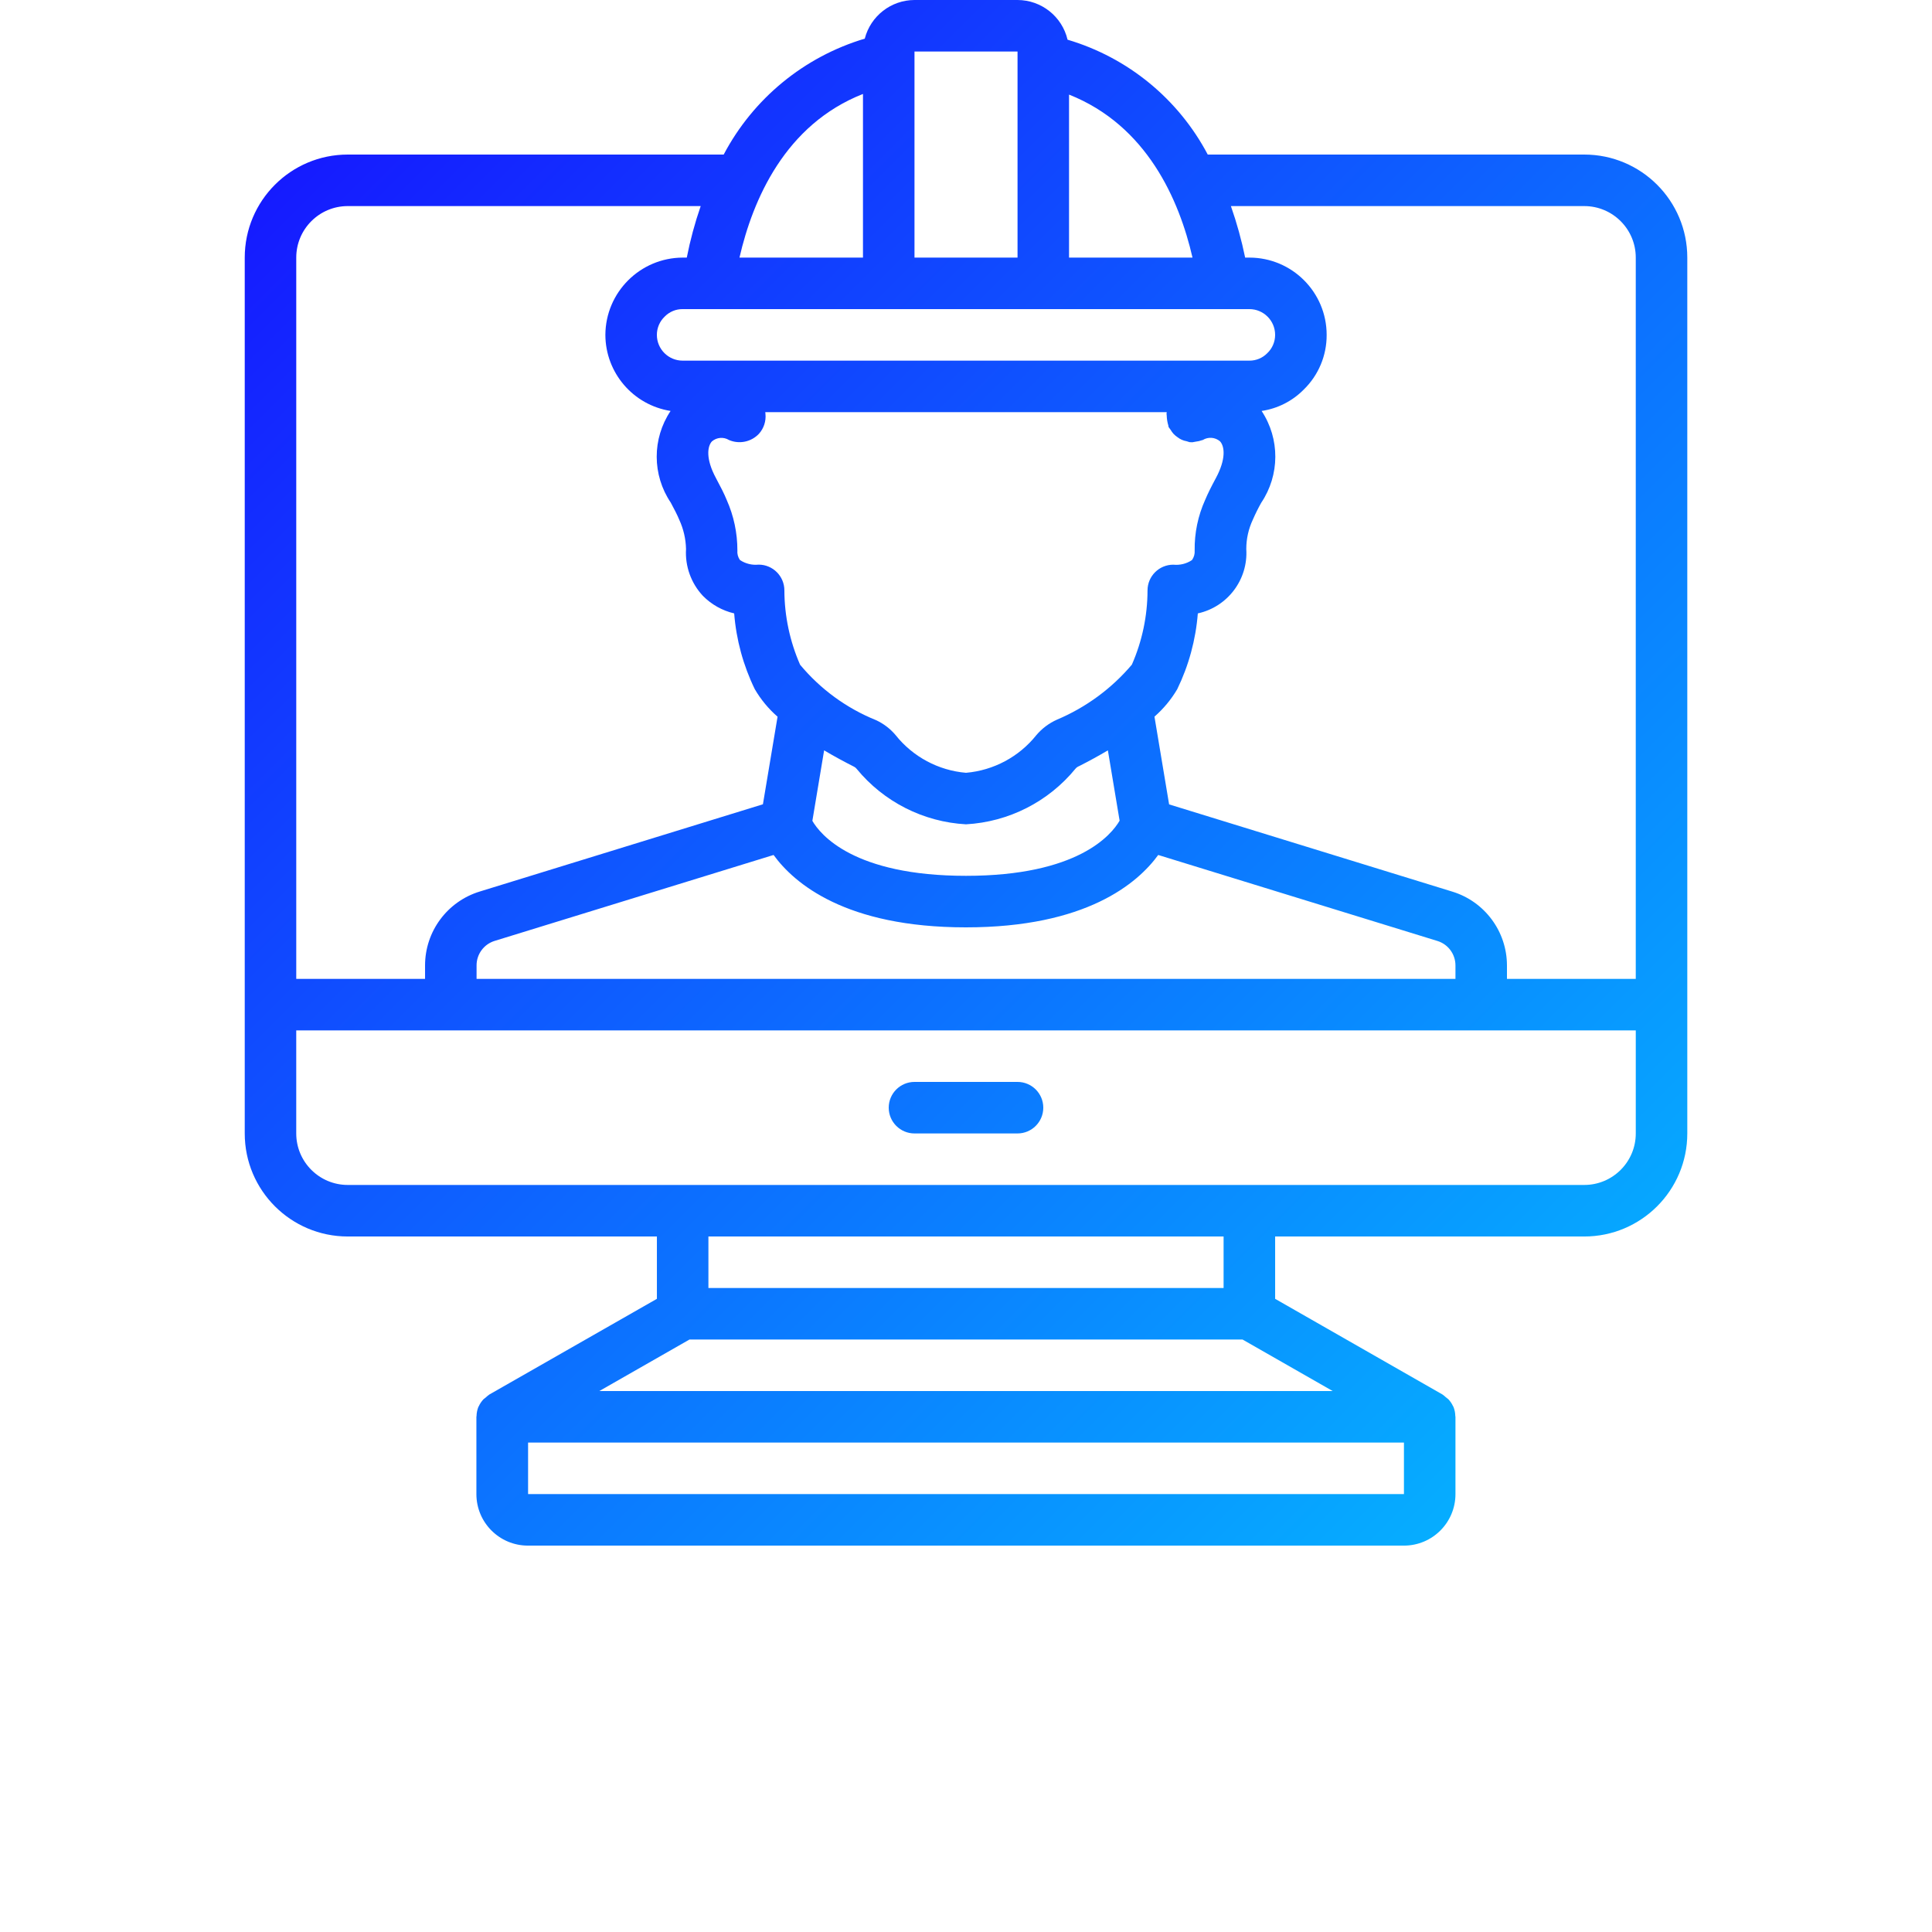
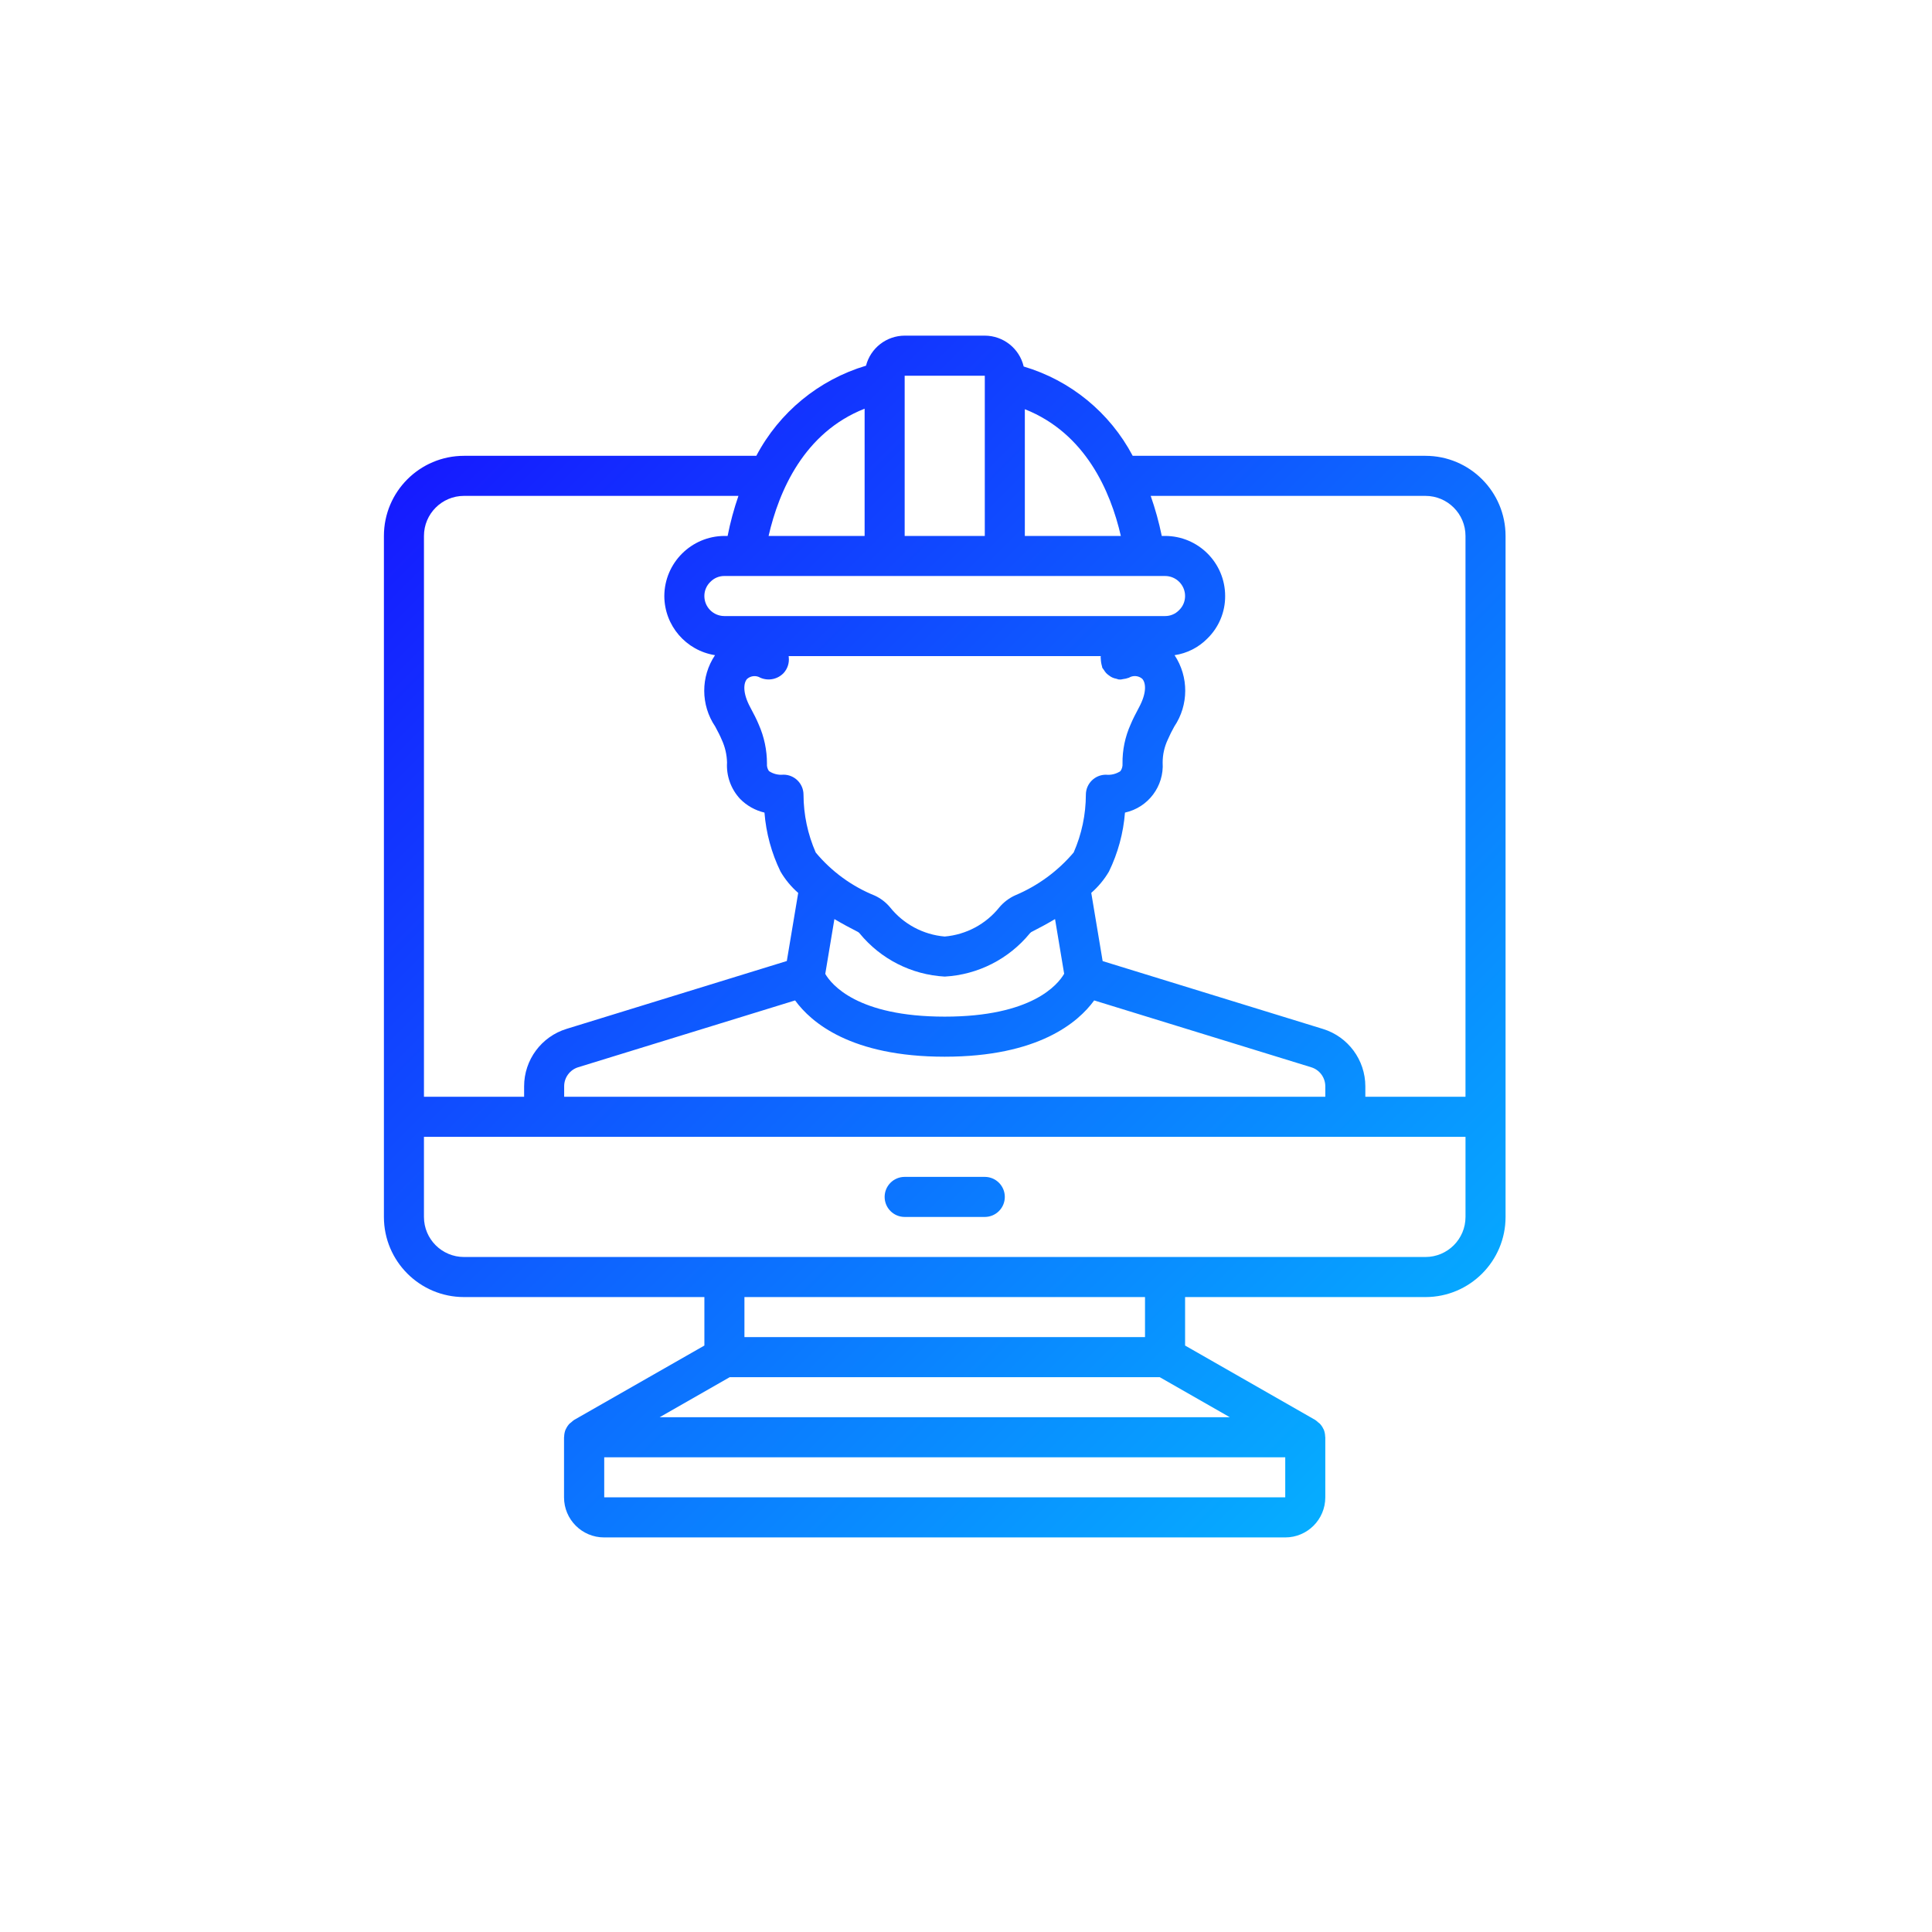
- <svg xmlns="http://www.w3.org/2000/svg" xmlns:xlink="http://www.w3.org/1999/xlink" width="700pt" height="700pt" version="1.1" viewBox="0 0 700 700">
-   <defs>
+ <svg xmlns="http://www.w3.org/2000/svg" xmlns:xlink="http://www.w3.org/1999/xlink" width="700pt" height="700pt" version="1.1" viewBox="0 0 700 700" id="svg51">
+   <defs id="defs7">
    <linearGradient x1="0%" y1="0%" x2="100%" y2="100%" gradientUnits="userSpaceOnUse" id="grad1">
-       <stop offset="0%" style="stop-color:rgb(24,0,255);stop-opacity:1" />
-       <stop offset="100%" style="stop-color:rgb(0,225,255);stop-opacity:1" />
+       <stop offset="0%" style="stop-color:rgb(24,0,255);stop-opacity:1" id="stop2" />
+       <stop offset="100%" style="stop-color:rgb(0,225,255);stop-opacity:1" id="stop4" />
    </linearGradient>
+     <linearGradient xlink:href="#grad1" id="linearGradient255" gradientUnits="userSpaceOnUse" x1="0%" y1="0%" x2="100%" y2="100%" />
+     <linearGradient xlink:href="#grad1" id="linearGradient257" gradientUnits="userSpaceOnUse" x1="0%" y1="0%" x2="100%" y2="100%" />
+     <linearGradient xlink:href="#grad1" id="linearGradient259" gradientUnits="userSpaceOnUse" x1="0%" y1="0%" x2="100%" y2="100%" />
+     <linearGradient xlink:href="#grad1" id="linearGradient261" gradientUnits="userSpaceOnUse" x1="0%" y1="0%" x2="100%" y2="100%" />
+     <linearGradient xlink:href="#grad1" id="linearGradient263" gradientUnits="userSpaceOnUse" x1="0%" y1="0%" x2="100%" y2="100%" />
+     <linearGradient xlink:href="#grad1" id="linearGradient265" gradientUnits="userSpaceOnUse" x1="0%" y1="0%" x2="100%" y2="100%" />
+     <linearGradient xlink:href="#grad1" id="linearGradient267" gradientUnits="userSpaceOnUse" x1="0%" y1="0%" x2="100%" y2="100%" />
+     <linearGradient xlink:href="#grad1" id="linearGradient269" gradientUnits="userSpaceOnUse" x1="0%" y1="0%" x2="100%" y2="100%" />
+     <linearGradient xlink:href="#grad1" id="linearGradient271" gradientUnits="userSpaceOnUse" x1="0%" y1="0%" x2="100%" y2="100%" />
+     <linearGradient xlink:href="#grad1" id="linearGradient273" gradientUnits="userSpaceOnUse" x1="0%" y1="0%" x2="100%" y2="100%" />
+     <linearGradient xlink:href="#grad1" id="linearGradient275" gradientUnits="userSpaceOnUse" x1="0%" y1="0%" x2="100%" y2="100%" />
+     <linearGradient xlink:href="#grad1" id="linearGradient277" gradientUnits="userSpaceOnUse" x1="0%" y1="0%" x2="100%" y2="100%" />
+     <linearGradient xlink:href="#grad1" id="linearGradient279" gradientUnits="userSpaceOnUse" x1="0%" y1="0%" x2="100%" y2="100%" />
+     <linearGradient xlink:href="#grad1" id="linearGradient281" gradientUnits="userSpaceOnUse" x1="0%" y1="0%" x2="100%" y2="100%" />
+     <linearGradient xlink:href="#grad1" id="linearGradient283" gradientUnits="userSpaceOnUse" x1="0%" y1="0%" x2="100%" y2="100%" />
+     <linearGradient xlink:href="#grad1" id="linearGradient285" gradientUnits="userSpaceOnUse" x1="0%" y1="0%" x2="100%" y2="100%" />
+     <linearGradient xlink:href="#grad1" id="linearGradient287" gradientUnits="userSpaceOnUse" x1="0%" y1="0%" x2="100%" y2="100%" />
+     <linearGradient xlink:href="#grad1" id="linearGradient289" gradientUnits="userSpaceOnUse" x1="0%" y1="0%" x2="100%" y2="100%" />
+     <linearGradient xlink:href="#grad1" id="linearGradient291" gradientUnits="userSpaceOnUse" x1="0%" y1="0%" x2="100%" y2="100%" />
+     <linearGradient xlink:href="#grad1" id="linearGradient293" gradientUnits="userSpaceOnUse" x1="0%" y1="0%" x2="100%" y2="100%" />
+     <linearGradient xlink:href="#grad1" id="linearGradient295" gradientUnits="userSpaceOnUse" x1="0%" y1="0%" x2="100%" y2="100%" />
  </defs>
-   <g style="fill:url(#grad1);fill-opacity:1">
-     <path d="m574 56h-136.41c-10.633-20.148-28.949-35.156-50.793-41.617-1.984-8.414-9.484-14.363-18.125-14.383h-37.336c-8.488 0.027-15.891 5.781-18.012 14-21.988 6.566-40.41 21.703-51.117 42h-136.2c-20.617 0-37.332 16.715-37.332 37.332v317.34c0 20.617 16.715 37.332 37.332 37.332h112v22.586l-60.668 34.645c-0.434 0.297-0.84 0.629-1.223 0.992-0.324 0.23-0.637 0.477-0.934 0.746-0.703 0.742-1.281 1.598-1.707 2.527 0 0.086-0.102 0.141-0.141 0.227-0.422 1.055-0.652 2.184-0.672 3.32 0 0.105-0.055 0.188-0.055 0.289v28c0 10.312 8.355 18.668 18.668 18.668h317.4c10.309 0 18.664-8.355 18.664-18.668v-28c0-0.102-0.055-0.184-0.055-0.289-0.02-1.137-0.246-2.266-0.672-3.32 0-0.086-0.113-0.152-0.148-0.234-0.422-0.93-0.996-1.781-1.699-2.519-0.297-0.27-0.609-0.516-0.934-0.746-0.379-0.363-0.789-0.695-1.223-0.992l-60.602-34.645v-22.586h112c20.617 0 37.332-16.715 37.332-37.332v-317.34c0-20.617-16.715-37.332-37.332-37.332zm0 18.668c10.309 0 18.668 8.355 18.668 18.664v261.34h-46.668v-4.856c-0.004-12.281-8.012-23.129-19.75-26.75l-102.66-31.621-5.305-31.789c3.258-2.852 6.043-6.203 8.242-9.93 4.188-8.613 6.719-17.934 7.469-27.477 10.812-2.371 18.273-12.285 17.555-23.336 0-3.691 0.82-7.336 2.398-10.676 0.902-2.074 1.906-4.102 3.016-6.074 6.758-10.043 6.816-23.168 0.141-33.266 5.781-0.852 11.133-3.559 15.238-7.719 5.363-5.203 8.371-12.371 8.328-19.844 0-15.461-12.539-28-28-28h-1.531c-1.297-6.332-3.023-12.566-5.16-18.664zm-401.33 280v-4.856c-0.02-4.082 2.633-7.695 6.531-8.902l101.08-31.137c7.465 10.266 26.059 26.227 69.68 26.227 43.625 0 62.227-15.98 69.684-26.227l101.16 31.156c3.894 1.199 6.547 4.809 6.535 8.883v4.856zm149.33-242.67h130.67c5.152 0 9.332 4.18 9.332 9.332 0.004 2.519-1.031 4.93-2.867 6.656-1.699 1.734-4.035 2.699-6.465 2.68h-205.34c-5.152 0-9.332-4.18-9.332-9.336-0.004-2.516 1.031-4.926 2.867-6.652 1.699-1.734 4.035-2.703 6.465-2.68zm-64.055 47.926c1.73-1.488 4.223-1.691 6.168-0.504 3.734 1.609 8.078 0.711 10.867-2.25 1.766-1.965 2.621-4.582 2.359-7.215l-0.066-0.625h145.45l-0.066 0.625c0 0.215 0.066 0.402 0.066 0.609 0.035 1.234 0.238 2.457 0.598 3.641 0.062 0.195 0 0.391 0.129 0.586 0.207 0.324 0.438 0.637 0.68 0.934 0.312 0.535 0.68 1.039 1.094 1.504 0.418 0.434 0.883 0.82 1.383 1.156 0.961 0.766 2.102 1.273 3.312 1.477 0.348 0.137 0.707 0.246 1.074 0.336 0.324 0 0.641 0.043 0.934 0.043h0.109c0.406-0.051 0.809-0.125 1.203-0.223 0.789-0.082 1.562-0.266 2.309-0.539 0.082-0.016 0.16-0.035 0.242-0.059 1.957-1.207 4.465-1.02 6.223 0.457 1.691 1.801 2.297 6.387-1.52 13.422-1.586 2.949-2.922 5.602-3.836 7.805-2.602 5.758-3.902 12.02-3.809 18.34 0.098 1.242-0.25 2.481-0.98 3.488-1.992 1.328-4.387 1.914-6.766 1.664-5.156 0-9.332 4.176-9.332 9.332-0.023 9.258-1.953 18.41-5.676 26.891-7.356 8.68-16.648 15.504-27.133 19.926-2.879 1.281-5.43 3.195-7.465 5.598-6.269 7.856-15.488 12.793-25.5 13.656-10-0.855-19.207-5.777-25.469-13.617-1.934-2.316-4.352-4.172-7.086-5.441-10.703-4.316-20.172-11.223-27.551-20.094-3.723-8.496-5.66-17.664-5.695-26.938 0-5.152-4.18-9.332-9.332-9.332-2.379 0.25-4.766-0.34-6.758-1.664-0.719-1.012-1.051-2.25-0.934-3.488 0.008-6.293-1.309-12.516-3.863-18.266-0.934-2.305-2.289-4.93-3.902-7.934-3.75-6.934-3.137-11.5-1.465-13.301zm51.492 117.87c0.367 0.176 0.688 0.441 0.934 0.766 9.809 11.961 24.184 19.254 39.629 20.105 15.469-0.859 29.863-8.172 39.676-20.16 0.355-0.422 0.812-0.742 1.324-0.934 3.297-1.672 6.852-3.594 10.406-5.703l4.25 25.48c-2.981 5.141-15.121 19.98-55.656 19.98-40.777 0-52.816-15.008-55.664-19.918l4.258-25.543c3.676 2.176 7.371 4.172 10.844 5.926zm122.63-184.46h-44.734v-59.059c28.199 11.18 39.922 38.133 44.734 59.059zm-100.73-74.664h37.336v74.664h-37.336zm-18.664 15.371v59.293h-44.746c4.836-21.074 16.566-48.207 44.746-59.293zm-186.67 40.629h127.87c-2.109 6.098-3.793 12.336-5.039 18.664h-1.496c-15.43 0.078-27.922 12.57-28 28 0.047 13.738 10.055 25.414 23.625 27.562-6.727 10.062-6.695 23.195 0.074 33.227 1.223 2.285 2.305 4.332 3.07 6.199 1.535 3.328 2.371 6.938 2.453 10.602-0.375 6.25 1.832 12.383 6.106 16.957 3.102 3.152 7.035 5.359 11.34 6.367 0.746 9.535 3.281 18.848 7.465 27.449 2.188 3.754 4.977 7.125 8.254 9.977l-5.305 31.734-102.57 31.602c-11.797 3.594-19.852 14.477-19.844 26.805v4.856h-46.668v-261.34c0-10.309 8.359-18.664 18.668-18.664zm65.332 466.66v-18.664h317.34v18.664zm25.816-37.332 32.668-18.668h200.37l32.668 18.668zm226.18-37.332h-186.66v-18.668h186.66zm130.67-37.336h-448c-10.309 0-18.668-8.355-18.668-18.664v-37.336h485.34v37.336c0 10.309-8.359 18.664-18.668 18.664z" />
-     <path d="m368.67 392h-37.336c-5.152 0-9.332 4.18-9.332 9.332 0 5.156 4.18 9.336 9.332 9.336h37.336c5.152 0 9.332-4.18 9.332-9.336 0-5.152-4.18-9.332-9.332-9.332z" />
-     <use x="88.668" y="700" xlink:href="#o" />
-     <use x="122.914" y="700" xlink:href="#i" />
-     <use x="145.93" y="700" xlink:href="#b" />
-     <use x="177.578" y="700" xlink:href="#h" />
-     <use x="209.07" y="700" xlink:href="#g" />
-     <use x="231.379" y="700" xlink:href="#b" />
-     <use x="263.027" y="700" xlink:href="#f" />
-     <use x="312.68" y="700" xlink:href="#e" />
-     <use x="346.086" y="700" xlink:href="#a" />
-     <use x="392.754" y="700" xlink:href="#d" />
-     <use x="410.117" y="700" xlink:href="#n" />
-     <use x="443.34" y="700" xlink:href="#c" />
-     <use x="459.336" y="700" xlink:href="#m" />
-     <use x="486.996" y="700" xlink:href="#a" />
-     <use x="533.664" y="700" xlink:href="#l" />
-     <use x="565.543" y="700" xlink:href="#c" />
-     <use x="581.539" y="700" xlink:href="#k" />
-     <use x="609.312" y="700" xlink:href="#j" />
+   <g style="fill:url(#linearGradient295);fill-opacity:1" id="g49" transform="matrix(0.7775442,0,0,0.7775442,70.15,121.6102)">
+     <path d="M 574,56 H 437.59 C 426.957,35.852 408.641,20.844 386.797,14.383 384.813,5.969 377.313,0.02 368.672,0 h -37.336 c -8.488,0.027 -15.891,5.781 -18.012,14 -21.988,6.566 -40.41,21.703 -51.117,42 h -136.2 C 105.39,56 88.675,72.715 88.675,93.332 v 317.34 c 0,20.617 16.715,37.332 37.332,37.332 h 112 v 22.586 l -60.668,34.645 c -0.434,0.297 -0.84,0.629 -1.223,0.992 -0.324,0.23 -0.637,0.477 -0.934,0.746 -0.703,0.742 -1.281,1.598 -1.707,2.527 0,0.086 -0.102,0.141 -0.141,0.227 -0.422,1.055 -0.652,2.184 -0.672,3.32 0,0.105 -0.055,0.188 -0.055,0.289 v 28 c 0,10.312 8.355,18.668 18.668,18.668 h 317.4 c 10.309,0 18.664,-8.355 18.664,-18.668 v -28 c 0,-0.102 -0.055,-0.184 -0.055,-0.289 -0.019,-1.137 -0.246,-2.266 -0.672,-3.32 0,-0.086 -0.113,-0.152 -0.148,-0.234 -0.422,-0.93 -0.996,-1.781 -1.699,-2.519 -0.297,-0.27 -0.609,-0.516 -0.934,-0.746 -0.379,-0.363 -0.789,-0.695 -1.223,-0.992 l -60.602,-34.645 v -22.586 h 112 c 20.617,0 37.332,-16.715 37.332,-37.332 v -317.34 c 0,-20.617 -16.715,-37.332 -37.332,-37.332 z m 0,18.668 c 10.309,0 18.668,8.355 18.668,18.664 v 261.34 H 546 v -4.856 c -0.004,-12.281 -8.012,-23.129 -19.75,-26.75 l -102.66,-31.621 -5.305,-31.789 c 3.258,-2.852 6.043,-6.203 8.242,-9.93 4.188,-8.613 6.719,-17.934 7.469,-27.477 10.812,-2.371 18.273,-12.285 17.555,-23.336 0,-3.691 0.82,-7.336 2.398,-10.676 0.902,-2.074 1.906,-4.102 3.016,-6.074 6.758,-10.043 6.816,-23.168 0.141,-33.266 5.781,-0.852 11.133,-3.559 15.238,-7.719 5.363,-5.203 8.371,-12.371 8.328,-19.844 0,-15.461 -12.539,-28 -28,-28 h -1.531 c -1.297,-6.332 -3.023,-12.566 -5.16,-18.664 z m -401.33,280 v -4.856 c -0.019,-4.082 2.633,-7.695 6.531,-8.902 l 101.08,-31.137 c 7.465,10.266 26.059,26.227 69.68,26.227 43.625,0 62.227,-15.98 69.684,-26.227 l 101.16,31.156 c 3.894,1.199 6.547,4.809 6.535,8.883 v 4.856 z M 322,111.998 h 130.67 c 5.152,0 9.332,4.18 9.332,9.332 0.004,2.519 -1.031,4.93 -2.867,6.656 -1.699,1.734 -4.035,2.699 -6.465,2.68 H 247.33 c -5.152,0 -9.332,-4.18 -9.332,-9.336 -0.004,-2.516 1.031,-4.926 2.867,-6.652 1.699,-1.734 4.035,-2.703 6.465,-2.68 z m -64.055,47.926 c 1.73,-1.488 4.223,-1.691 6.168,-0.504 3.734,1.609 8.078,0.711 10.867,-2.25 1.766,-1.965 2.621,-4.582 2.359,-7.215 l -0.066,-0.625 h 145.45 l -0.066,0.625 c 0,0.215 0.066,0.402 0.066,0.609 0.035,1.234 0.238,2.457 0.598,3.641 0.062,0.195 0,0.391 0.129,0.586 0.207,0.324 0.438,0.637 0.68,0.934 0.312,0.535 0.68,1.039 1.094,1.504 0.418,0.434 0.883,0.82 1.383,1.156 0.961,0.766 2.102,1.273 3.312,1.477 0.348,0.137 0.707,0.246 1.074,0.336 0.324,0 0.641,0.043 0.934,0.043 h 0.109 c 0.406,-0.051 0.809,-0.125 1.203,-0.223 0.789,-0.082 1.562,-0.266 2.309,-0.539 0.082,-0.016 0.16,-0.035 0.242,-0.059 1.957,-1.207 4.465,-1.02 6.223,0.457 1.691,1.801 2.297,6.387 -1.52,13.422 -1.586,2.949 -2.922,5.602 -3.836,7.805 -2.602,5.758 -3.902,12.02 -3.809,18.34 0.098,1.242 -0.25,2.481 -0.98,3.488 -1.992,1.328 -4.387,1.914 -6.766,1.664 -5.156,0 -9.332,4.176 -9.332,9.332 -0.023,9.258 -1.953,18.41 -5.676,26.891 -7.356,8.68 -16.648,15.504 -27.133,19.926 -2.879,1.281 -5.43,3.195 -7.465,5.598 -6.269,7.856 -15.488,12.793 -25.5,13.656 -10,-0.855 -19.207,-5.777 -25.469,-13.617 -1.934,-2.316 -4.352,-4.172 -7.086,-5.441 -10.703,-4.316 -20.172,-11.223 -27.551,-20.094 -3.723,-8.496 -5.66,-17.664 -5.695,-26.938 0,-5.152 -4.18,-9.332 -9.332,-9.332 -2.379,0.25 -4.766,-0.34 -6.758,-1.664 -0.719,-1.012 -1.051,-2.25 -0.934,-3.488 0.008,-6.293 -1.309,-12.516 -3.863,-18.266 -0.934,-2.305 -2.289,-4.93 -3.902,-7.934 -3.75,-6.934 -3.137,-11.5 -1.465,-13.301 z m 51.492,117.87 c 0.367,0.176 0.688,0.441 0.934,0.766 9.809,11.961 24.184,19.254 39.629,20.105 15.469,-0.859 29.863,-8.172 39.676,-20.16 0.355,-0.422 0.812,-0.742 1.324,-0.934 3.297,-1.672 6.852,-3.594 10.406,-5.703 l 4.25,25.48 c -2.981,5.141 -15.121,19.98 -55.656,19.98 -40.777,0 -52.816,-15.008 -55.664,-19.918 l 4.258,-25.543 c 3.676,2.176 7.371,4.172 10.844,5.926 z M 432.067,93.334 H 387.333 V 34.275 c 28.199,11.18 39.922,38.133 44.734,59.059 z M 331.337,18.67 h 37.336 V 93.334 H 331.337 Z M 312.673,34.041 V 93.334 H 267.927 C 272.763,72.26 284.493,45.127 312.673,34.041 Z M 126.003,74.67 h 127.87 c -2.109,6.098 -3.793,12.336 -5.039,18.664 h -1.496 c -15.43,0.078 -27.922,12.57 -28,28 0.047,13.738 10.055,25.414 23.625,27.562 -6.727,10.062 -6.695,23.195 0.074,33.227 1.223,2.285 2.305,4.332 3.07,6.199 1.535,3.328 2.371,6.938 2.453,10.602 -0.375,6.25 1.832,12.383 6.106,16.957 3.102,3.152 7.035,5.359 11.34,6.367 0.746,9.535 3.281,18.848 7.465,27.449 2.188,3.754 4.977,7.125 8.254,9.977 l -5.305,31.734 -102.57,31.602 c -11.797,3.594 -19.852,14.477 -19.844,26.805 v 4.856 h -46.668 v -261.34 c 0,-10.309 8.359,-18.664 18.668,-18.664 z m 65.332,466.66 v -18.664 h 317.34 v 18.664 z m 25.816,-37.332 32.668,-18.668 h 200.37 l 32.668,18.668 z m 226.18,-37.332 h -186.66 v -18.668 h 186.66 z m 130.67,-37.336 h -448 c -10.309,0 -18.668,-8.355 -18.668,-18.664 V 373.33 h 485.34 v 37.336 c 0,10.309 -8.359,18.664 -18.668,18.664 z" id="path9" style="fill:url(#linearGradient255)" />
+     <path d="m 368.67,392 h -37.336 c -5.152,0 -9.332,4.18 -9.332,9.332 0,5.156 4.18,9.336 9.332,9.336 h 37.336 c 5.152,0 9.332,-4.18 9.332,-9.336 0,-5.152 -4.18,-9.332 -9.332,-9.332 z" id="path11" style="fill:url(#linearGradient257)" />
+     <use x="88.668" y="700" xlink:href="#o" id="use13" style="fill:url(#linearGradient259)" />
+     <use x="122.914" y="700" xlink:href="#i" id="use15" style="fill:url(#linearGradient261)" />
+     <use x="145.93" y="700" xlink:href="#b" id="use17" style="fill:url(#linearGradient263)" />
+     <use x="177.578" y="700" xlink:href="#h" id="use19" style="fill:url(#linearGradient265)" />
+     <use x="209.07" y="700" xlink:href="#g" id="use21" style="fill:url(#linearGradient267)" />
+     <use x="231.379" y="700" xlink:href="#b" id="use23" style="fill:url(#linearGradient269)" />
+     <use x="263.027" y="700" xlink:href="#f" id="use25" style="fill:url(#linearGradient271)" />
+     <use x="312.68" y="700" xlink:href="#e" id="use27" style="fill:url(#linearGradient273)" />
+     <use x="346.086" y="700" xlink:href="#a" id="use29" style="fill:url(#linearGradient275)" />
+     <use x="392.754" y="700" xlink:href="#d" id="use31" style="fill:url(#linearGradient277)" />
+     <use x="410.117" y="700" xlink:href="#n" id="use33" style="fill:url(#linearGradient279)" />
+     <use x="443.34" y="700" xlink:href="#c" id="use35" style="fill:url(#linearGradient281)" />
+     <use x="459.336" y="700" xlink:href="#m" id="use37" style="fill:url(#linearGradient283)" />
+     <use x="486.996" y="700" xlink:href="#a" id="use39" style="fill:url(#linearGradient285)" />
+     <use x="533.664" y="700" xlink:href="#l" id="use41" style="fill:url(#linearGradient287)" />
+     <use x="565.543" y="700" xlink:href="#c" id="use43" style="fill:url(#linearGradient289)" />
+     <use x="581.539" y="700" xlink:href="#k" id="use45" style="fill:url(#linearGradient291)" />
+     <use x="609.312" y="700" xlink:href="#j" id="use47" style="fill:url(#linearGradient293)" />
  </g>
</svg>
